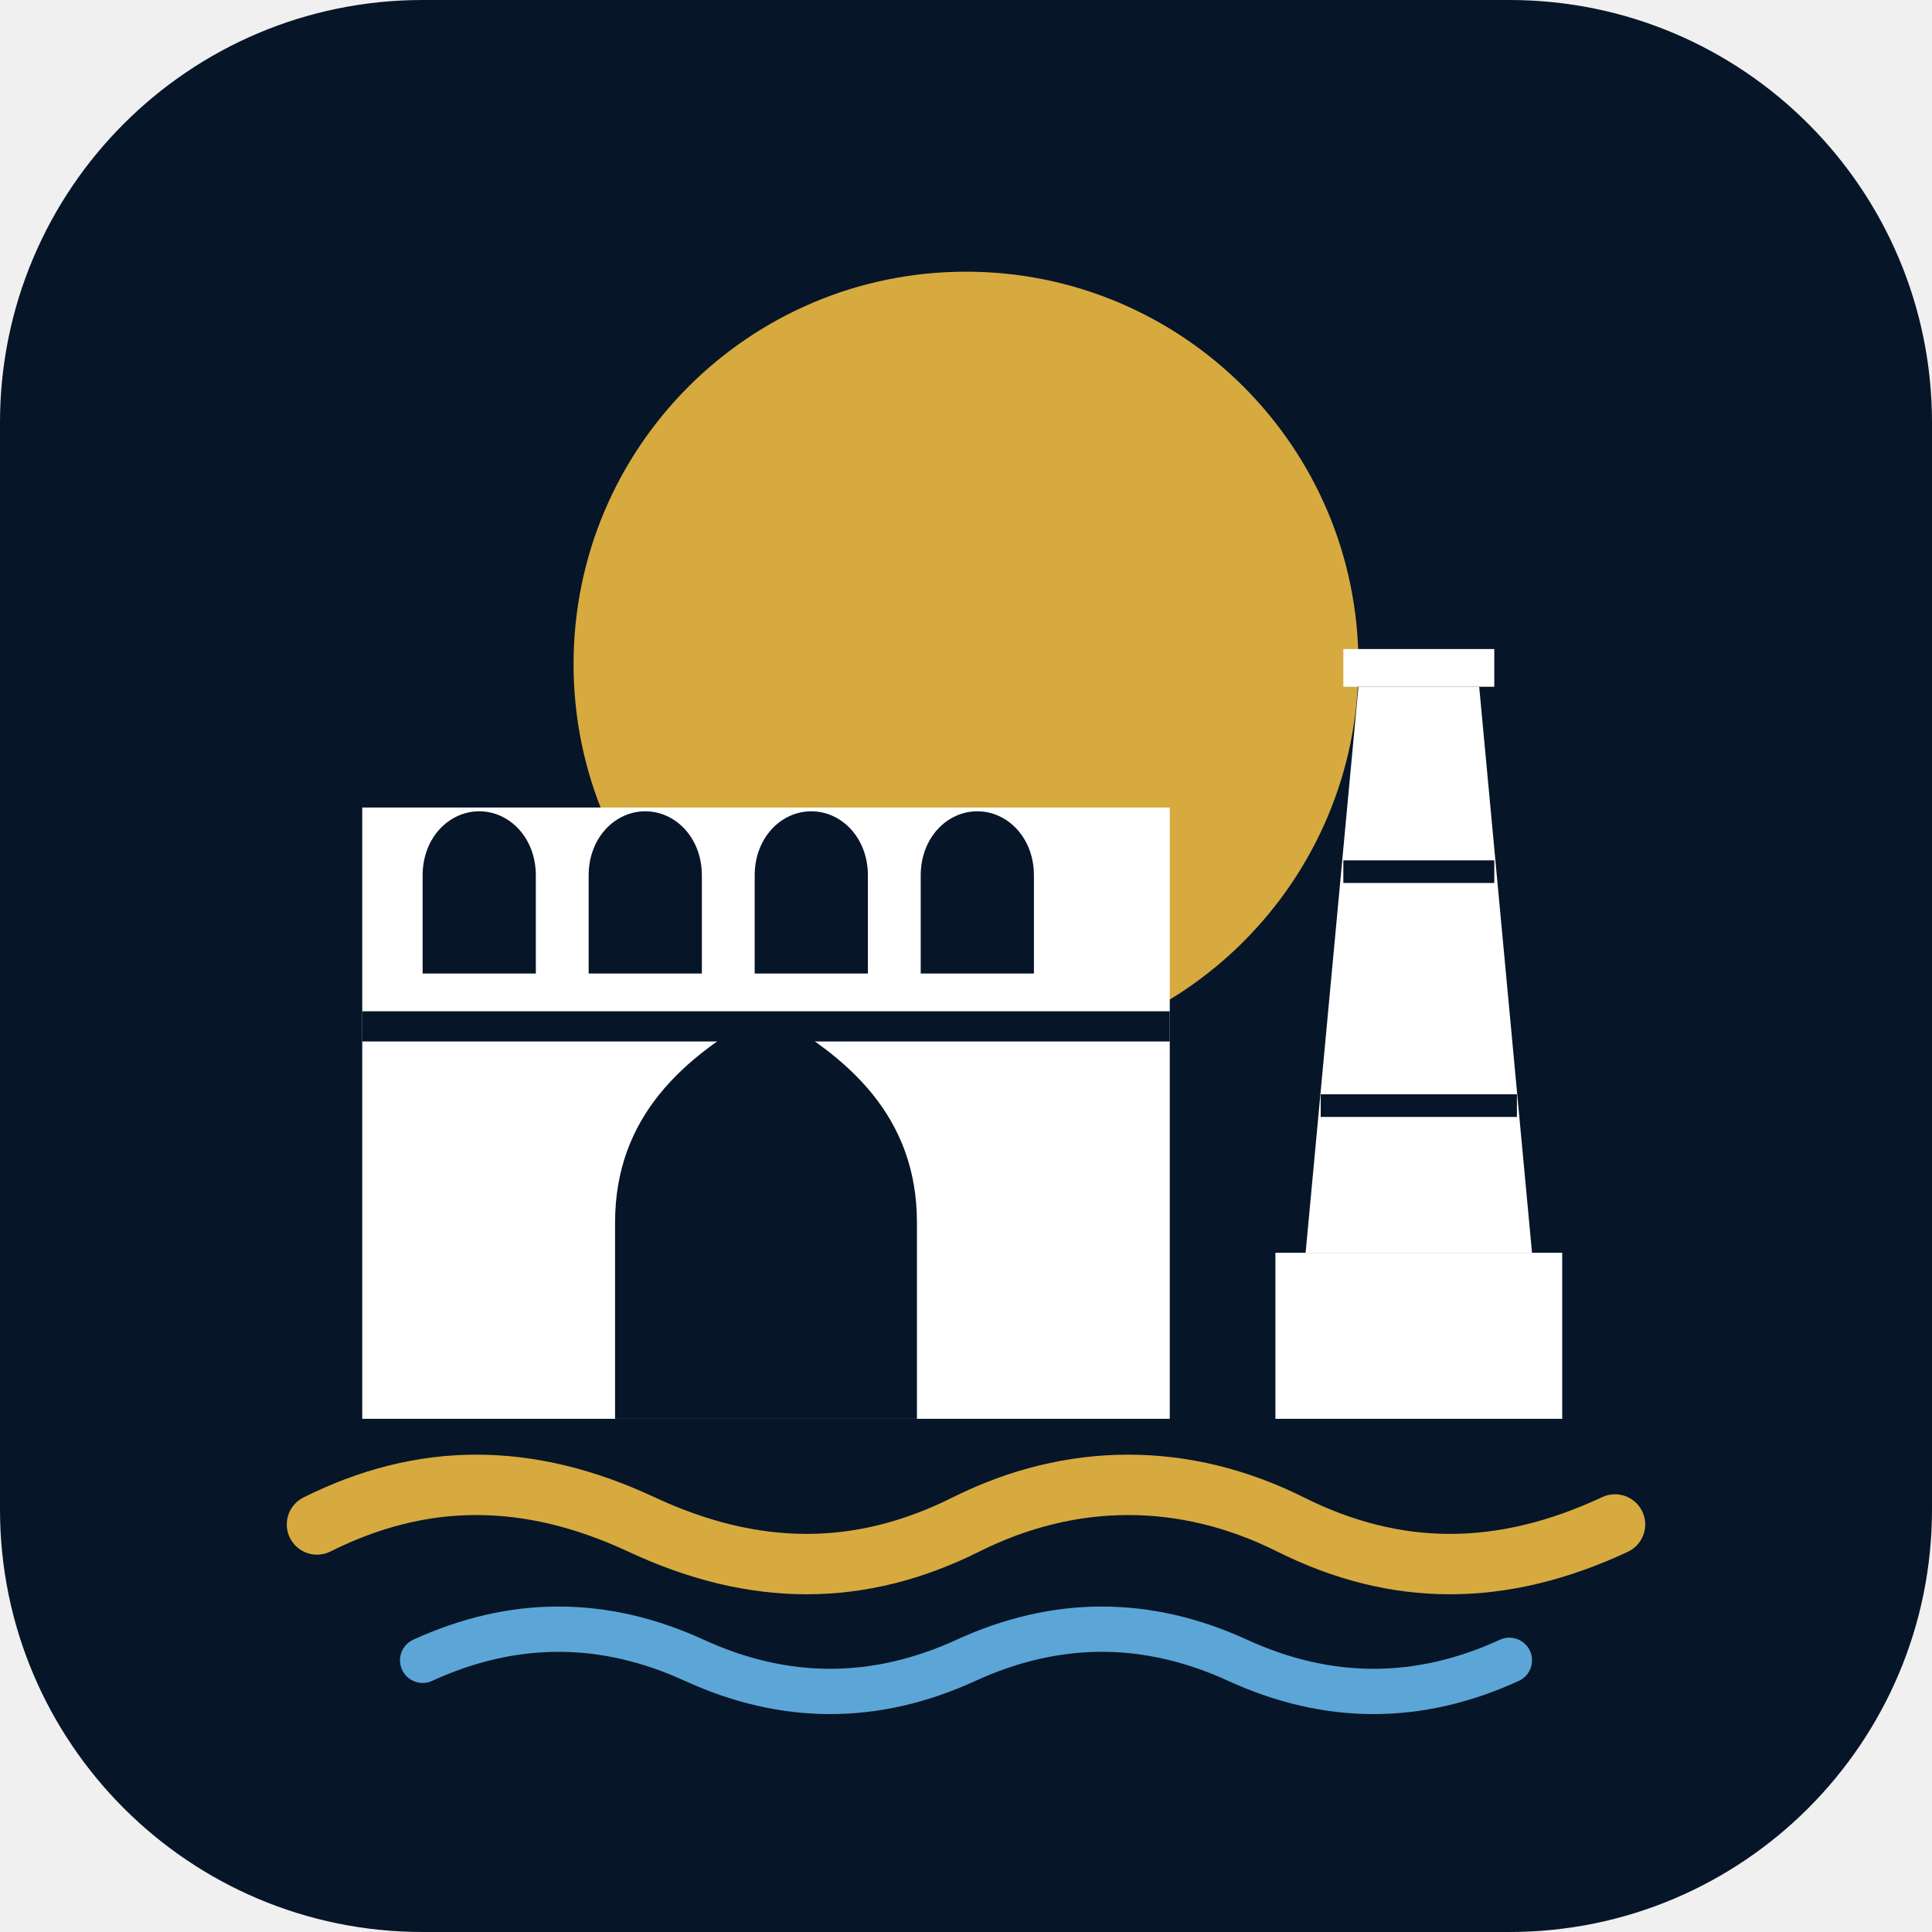
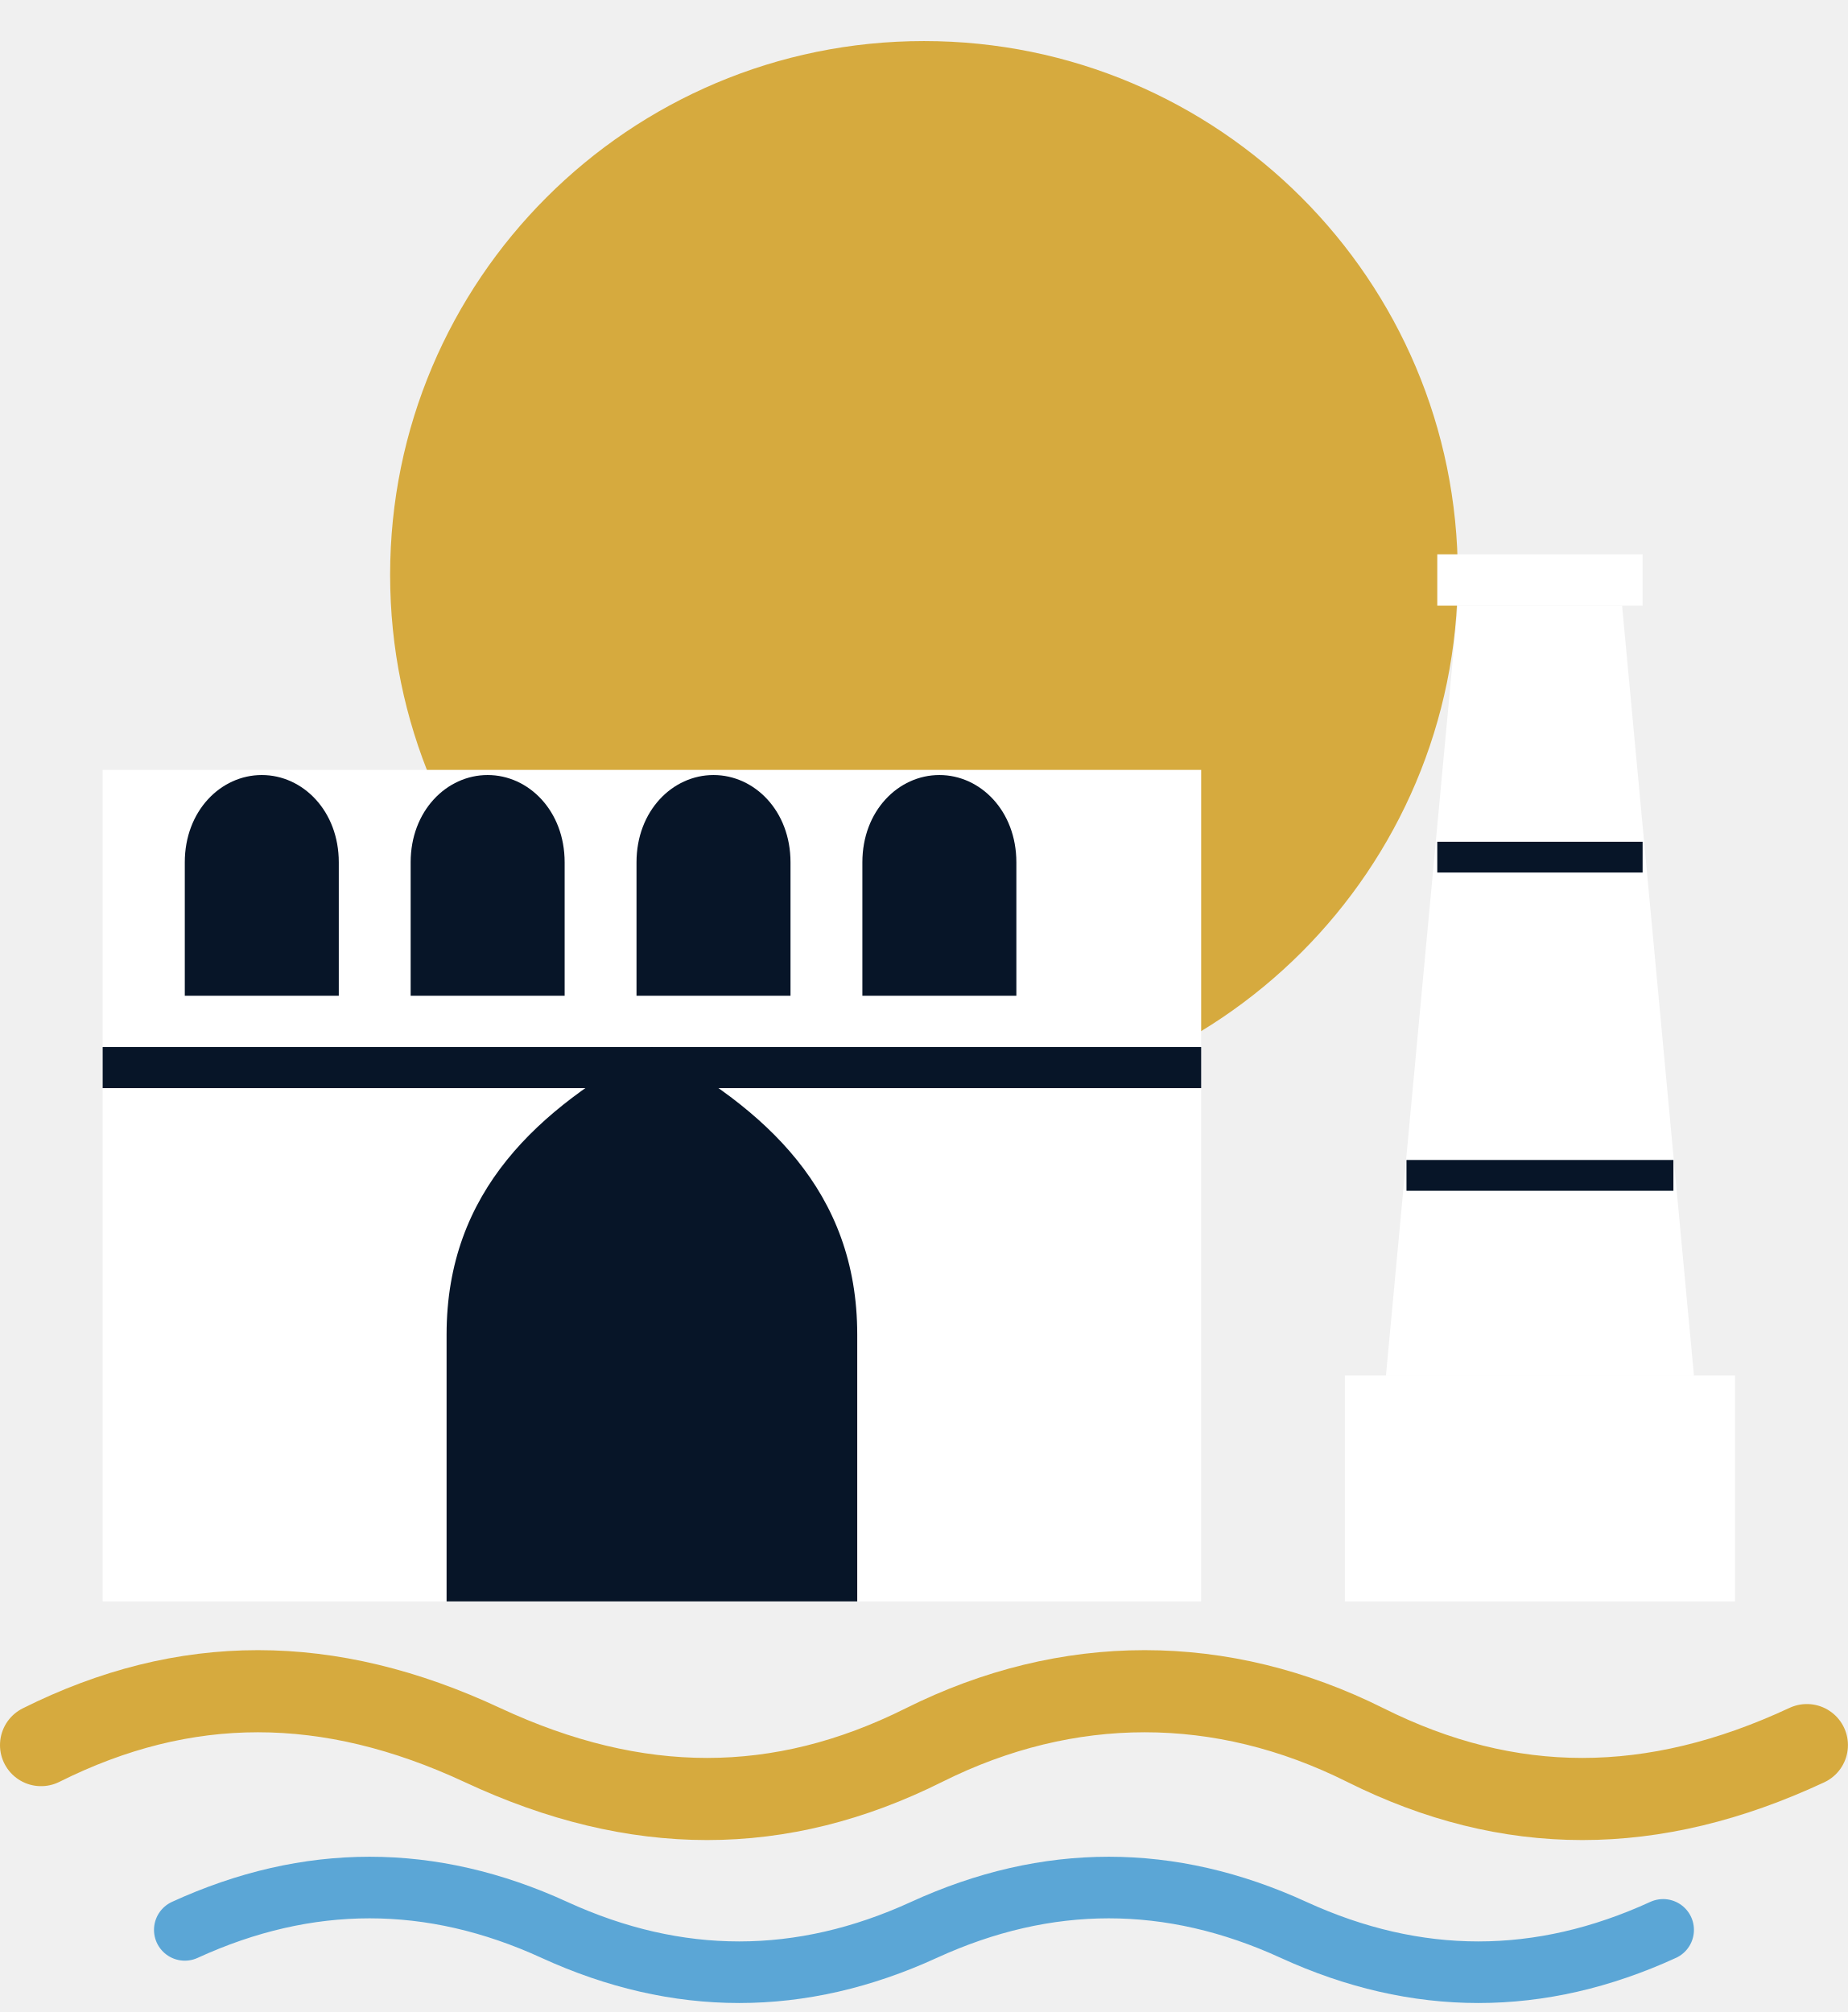
- <svg xmlns="http://www.w3.org/2000/svg" viewBox="0 0 512 512" role="img" aria-label="محافظة الرقة">
-   <rect width="512" height="512" rx="112" fill="#071528" />
+ <svg xmlns="http://www.w3.org/2000/svg" viewBox="76 64 360 392" role="img" aria-label="محافظة الرقة">
  <circle cx="256" cy="176" r="104" fill="#D6AA3E" />
  <path d="M96 214h214v162H96z" fill="#fff" />
  <path d="M112 232c0-10 7-17 15-17s15 7 15 17v26h-30zm44 0c0-10 7-17 15-17s15 7 15 17v26h-30zm44 0c0-10 7-17 15-17s15 7 15 17v26h-30zm44 0c0-10 7-17 15-17s15 7 15 17v26h-30z" fill="#071528" />
  <path d="M96 268h214v8H96z" fill="#071528" />
  <path d="M163 376v-52c0-28 18-44 40-56 22 12 40 28 40 56v52z" fill="#071528" />
  <path d="M338 376v-44h76v44z" fill="#fff" />
  <path d="M346 332l14-150h32l14 150z" fill="#fff" />
  <path d="M356 182h40v-10h-40z" fill="#fff" />
  <path d="M350 290h52v6h-52zm6-62h40v6h-40z" fill="#071528" />
  <path d="M84 404c28-14 56-14 86 0s58 14 86 0 58-14 86 0 56 14 86 0" fill="none" stroke="#D6AA3E" stroke-width="16" stroke-linecap="round" />
  <path d="M112 440c24-11 48-11 72 0s48 11 72 0 48-11 72 0 48 11 72 0" fill="none" stroke="#5BA6D6" stroke-width="12" stroke-linecap="round" />
</svg>
